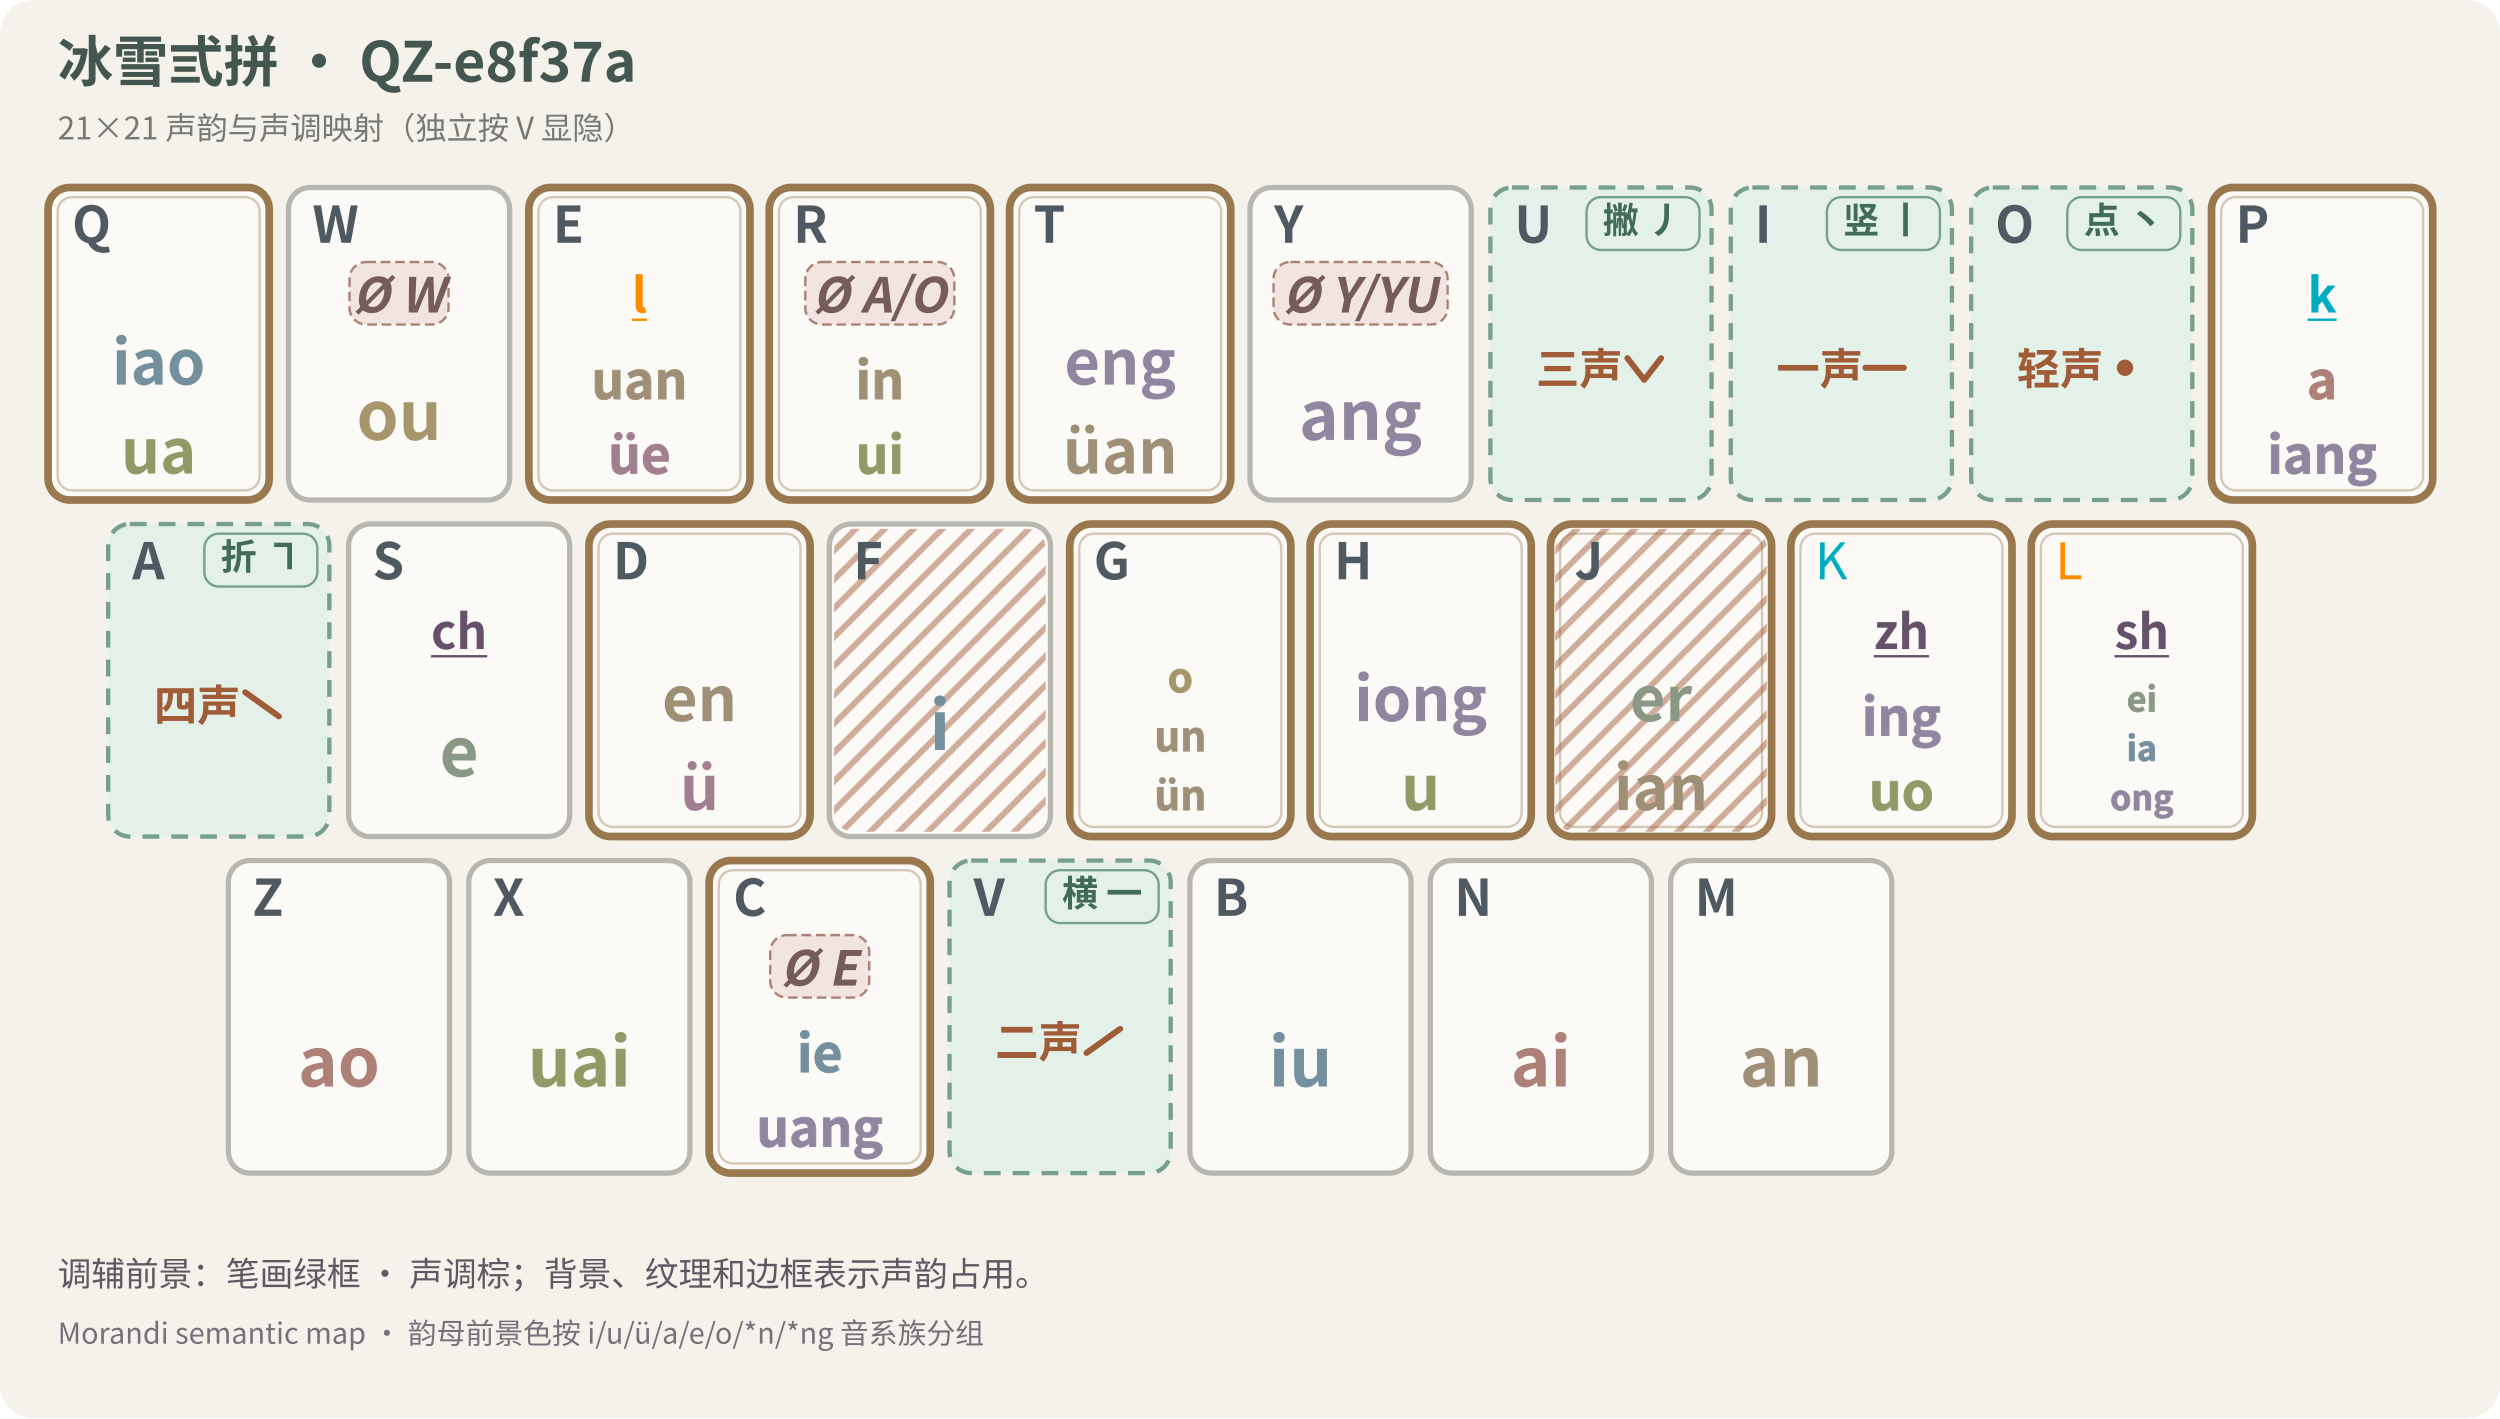
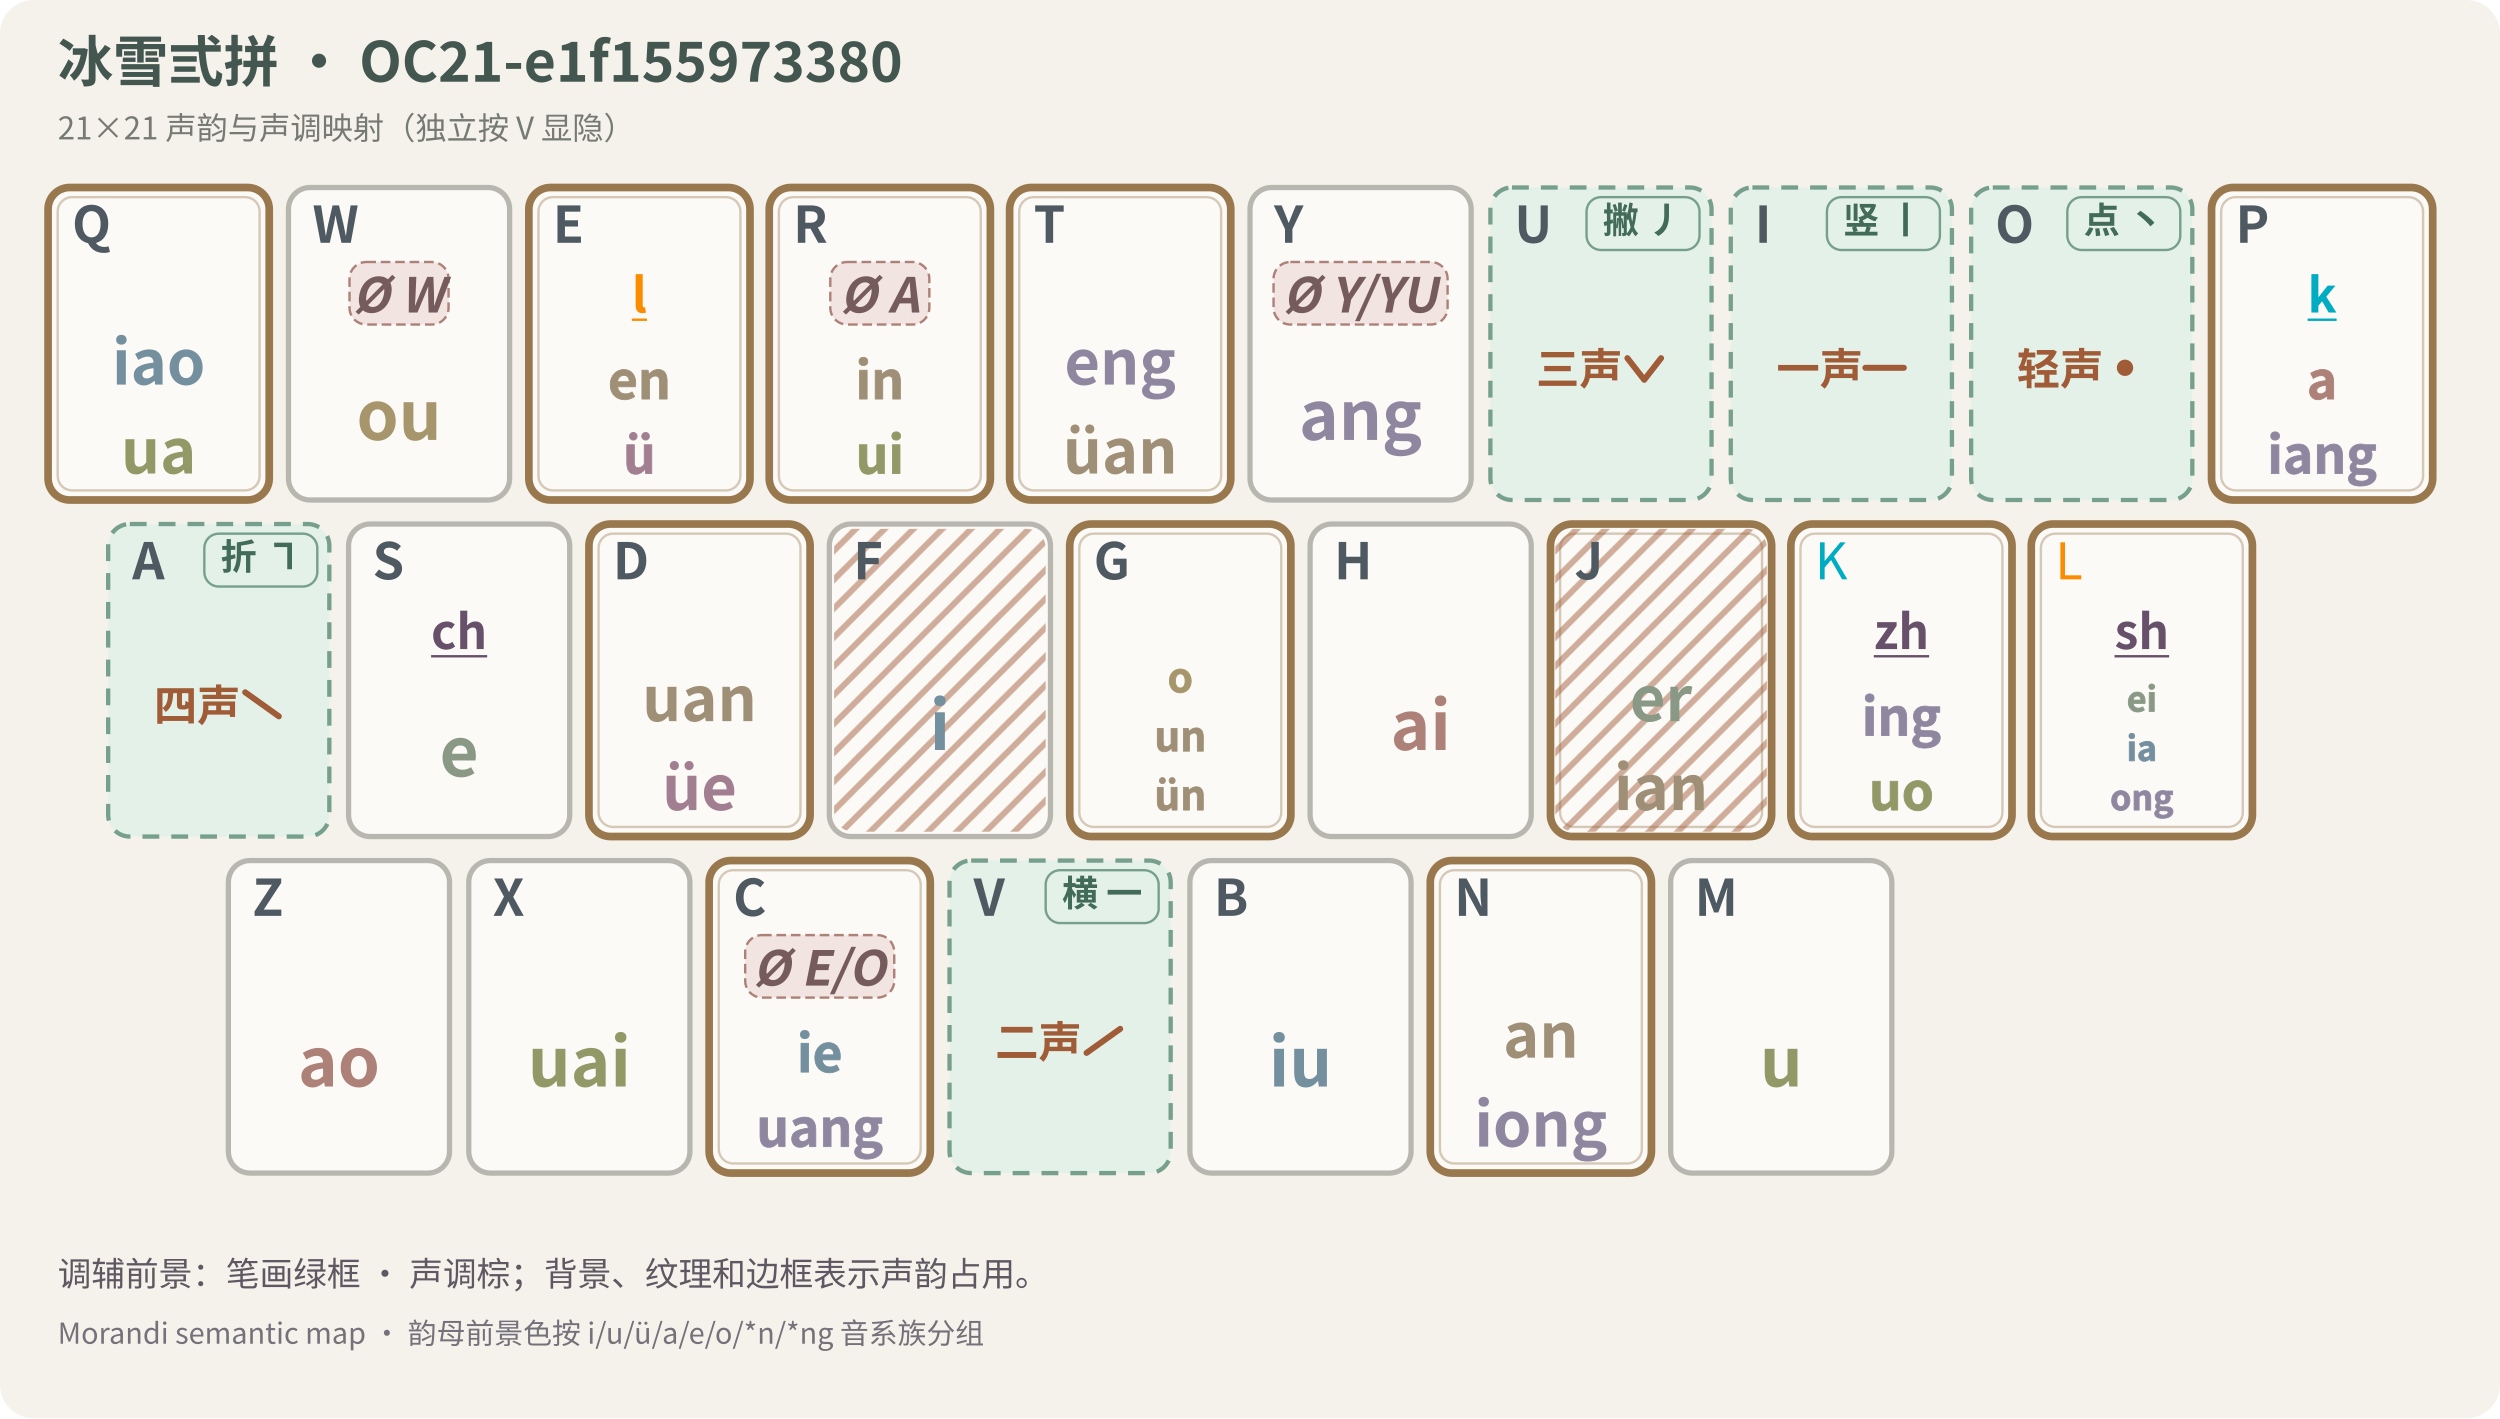
<svg xmlns="http://www.w3.org/2000/svg" class="keysvg nf4-keysvg" viewBox="0 0 1040 590" role="img" aria-labelledby="title desc">
  <defs>
    <pattern id="nf4-both" width="12" height="12" patternUnits="userSpaceOnUse">
      <rect width="12" height="12" fill="#fbfaf7" />
    </pattern>
    <pattern id="nf4-ionly" width="9" height="9" patternUnits="userSpaceOnUse">
      <rect width="9" height="9" fill="#e3eef4" />
      <path d="M2 0V9M7 0V9" stroke="#7399ad" stroke-opacity=".18" />
    </pattern>
    <pattern id="nf4-ronly" width="10" height="10" patternUnits="userSpaceOnUse">
      <rect width="10" height="10" fill="#f6ebd6" />
      <circle cx="3" cy="3" r="1.15" fill="#b39253" fill-opacity=".3" />
    </pattern>
    <pattern id="nf4-none" width="10" height="10" patternUnits="userSpaceOnUse">
      <rect width="10" height="10" fill="#eeece8" />
      <path d="M0 10L10 0" stroke="#aaa6a4" stroke-opacity=".14" />
    </pattern>
    <pattern id="nf4-multi" width="9" height="9" patternUnits="userSpaceOnUse">
      <rect width="9" height="9" fill="#f8efe2" />
      <path d="M-2 2L2-2M0 9L9 0M7 11L11 7" stroke="#9a784e" stroke-width="1.6" stroke-opacity=".27" />
    </pattern>
    <pattern id="nf4-anchor" width="12" height="12" patternUnits="userSpaceOnUse">
      <path d="M-3 3L3-3M0 12L12 0M9 15L15 9" stroke="#a05b37" stroke-width="2.5" stroke-opacity=".48" />
    </pattern>
  </defs>
  <rect width="1040" height="590" rx="14" fill="#f5f2ec" />
-   <text x="24" y="34" font-family="Microsoft YaHei UI, Noto Sans CJK SC, sans-serif" font-size="23" fill="#445650" text-anchor="start" font-weight="760">冰雪弎拼 · QZ-e8f37a</text>
+   <text x="24" y="34" font-family="Microsoft YaHei UI, Noto Sans CJK SC, sans-serif" font-size="23" fill="#445650" text-anchor="start" font-weight="760">冰雪弎拼 · OC21-e1f155973380</text>
  <text x="24" y="58" font-family="Microsoft YaHei UI, Noto Sans CJK SC, sans-serif" font-size="13" fill="#767a73" text-anchor="start" font-weight="500">21×21 声韵与声调映射（独立按 V 显隐）</text>
  <g data-key="Q" data-role="sound" data-multi="true">
    <clipPath id="snow_sanpin-clip-0-0">
      <rect x="23" y="81" width="86" height="124" rx="7" />
    </clipPath>
    <rect x="20" y="78" width="92" height="130" rx="9" fill="#fbfaf7" stroke="#9a784e" stroke-width="3.2" />
    <rect x="24" y="82" width="84" height="122" rx="6" fill="none" stroke="#9a784e" stroke-opacity=".38" />
    <g clip-path="url(#snow_sanpin-clip-0-0)">
      <text x="30" y="101" font-family="Microsoft YaHei UI, Noto Sans CJK SC, sans-serif" font-size="21" fill="#4f5962" text-anchor="start" font-weight="800" data-key-label="true">Q</text>
      <text x="66" y="160" font-family="Microsoft YaHei UI, Noto Sans CJK SC, sans-serif" font-size="25.53" fill="#748f9e" text-anchor="middle" font-weight="600" data-final="iao">iao</text>
      <text x="66" y="197" font-family="Microsoft YaHei UI, Noto Sans CJK SC, sans-serif" font-size="25.53" fill="#929967" text-anchor="middle" font-weight="600" data-final="ua">ua</text>
    </g>
  </g>
  <g data-key="W" data-role="sound">
    <clipPath id="snow_sanpin-clip-0-1">
      <rect x="123" y="81" width="86" height="124" rx="7" />
    </clipPath>
    <rect x="120" y="78" width="92" height="130" rx="9" fill="#fbfaf7" stroke="#b8b7af" stroke-width="2.2" />
    <g clip-path="url(#snow_sanpin-clip-0-1)">
      <text x="130" y="101" font-family="Microsoft YaHei UI, Noto Sans CJK SC, sans-serif" font-size="21" fill="#4f5962" text-anchor="start" font-weight="800" data-key-label="true">W</text>
      <rect x="145.4" y="109" width="41.2" height="26" rx="7" fill="#f1e4e1" stroke="#ad8178" stroke-dasharray="4 2" />
      <text x="166" y="130" text-anchor="middle" font-family="Microsoft YaHei UI, Noto Sans CJK SC, sans-serif" font-size="20" font-weight="700" font-style="italic" fill="#765b5c">Ø W</text>
      <text x="166" y="183" font-family="Microsoft YaHei UI, Noto Sans CJK SC, sans-serif" font-size="28" fill="#a7966c" text-anchor="middle" font-weight="600" data-final="ou">ou</text>
    </g>
  </g>
  <g data-key="E" data-role="sound" data-multi="true">
    <clipPath id="snow_sanpin-clip-0-2">
      <rect x="223" y="81" width="86" height="124" rx="7" />
    </clipPath>
    <rect x="220" y="78" width="92" height="130" rx="9" fill="#fbfaf7" stroke="#9a784e" stroke-width="3.2" />
    <rect x="224" y="82" width="84" height="122" rx="6" fill="none" stroke="#9a784e" stroke-opacity=".38" />
    <g clip-path="url(#snow_sanpin-clip-0-2)">
      <text x="230" y="101" font-family="Microsoft YaHei UI, Noto Sans CJK SC, sans-serif" font-size="21" fill="#4f5962" text-anchor="start" font-weight="800" data-key-label="true">E</text>
      <text x="266" y="130" text-anchor="middle" font-family="Microsoft YaHei UI, Noto Sans CJK SC, sans-serif" font-size="20" font-weight="700" text-decoration="underline" fill="#fb8c00">l</text>
-       <text x="266" y="166" font-family="Microsoft YaHei UI, Noto Sans CJK SC, sans-serif" font-size="21.39" fill="#9f8f76" text-anchor="middle" font-weight="800" data-final="uan" paint-order="stroke" stroke="#9f8f76" stroke-width="0.35" stroke-linejoin="round">uan</text>
-       <text x="266" y="197" font-family="Microsoft YaHei UI, Noto Sans CJK SC, sans-serif" font-size="21.39" fill="#a17f91" text-anchor="middle" font-weight="800" data-final="ve" paint-order="stroke" stroke="#a17f91" stroke-width="0.35" stroke-linejoin="round">üe</text>
+       <text x="266" y="166" font-family="Microsoft YaHei UI, Noto Sans CJK SC, sans-serif" font-size="21.39" fill="#9f8f76" text-anchor="middle" font-weight="800" data-final="en" paint-order="stroke" stroke="#9f8f76" stroke-width="0.35" stroke-linejoin="round">en</text>
+       <text x="266" y="197" font-family="Microsoft YaHei UI, Noto Sans CJK SC, sans-serif" font-size="21.39" fill="#a17f91" text-anchor="middle" font-weight="800" data-final="v" paint-order="stroke" stroke="#a17f91" stroke-width="0.35" stroke-linejoin="round">ü</text>
    </g>
  </g>
  <g data-key="R" data-role="sound" data-multi="true">
    <clipPath id="snow_sanpin-clip-0-3">
      <rect x="323" y="81" width="86" height="124" rx="7" />
    </clipPath>
    <rect x="320" y="78" width="92" height="130" rx="9" fill="#fbfaf7" stroke="#9a784e" stroke-width="3.2" />
    <rect x="324" y="82" width="84" height="122" rx="6" fill="none" stroke="#9a784e" stroke-opacity=".38" />
    <g clip-path="url(#snow_sanpin-clip-0-3)">
      <text x="330" y="101" font-family="Microsoft YaHei UI, Noto Sans CJK SC, sans-serif" font-size="21" fill="#4f5962" text-anchor="start" font-weight="800" data-key-label="true">R</text>
-       <rect x="335" y="109" width="62" height="26" rx="7" fill="#f1e4e1" stroke="#ad8178" stroke-dasharray="4 2" />
-       <text x="366" y="130" text-anchor="middle" font-family="Microsoft YaHei UI, Noto Sans CJK SC, sans-serif" font-size="20" font-weight="700" font-style="italic" fill="#765b5c">Ø A/O</text>
+       <rect x="345.4" y="109" width="41.2" height="26" rx="7" fill="#f1e4e1" stroke="#ad8178" stroke-dasharray="4 2" />
+       <text x="366" y="130" text-anchor="middle" font-family="Microsoft YaHei UI, Noto Sans CJK SC, sans-serif" font-size="20" font-weight="700" font-style="italic" fill="#765b5c">Ø A</text>
      <text x="366" y="166" font-family="Microsoft YaHei UI, Noto Sans CJK SC, sans-serif" font-size="21.39" fill="#9f8f76" text-anchor="middle" font-weight="800" data-final="in" paint-order="stroke" stroke="#9f8f76" stroke-width="0.35" stroke-linejoin="round">in</text>
      <text x="366" y="197" font-family="Microsoft YaHei UI, Noto Sans CJK SC, sans-serif" font-size="21.39" fill="#929967" text-anchor="middle" font-weight="800" data-final="ui" paint-order="stroke" stroke="#929967" stroke-width="0.35" stroke-linejoin="round">ui</text>
    </g>
  </g>
  <g data-key="T" data-role="sound" data-multi="true">
    <clipPath id="snow_sanpin-clip-0-4">
      <rect x="423" y="81" width="86" height="124" rx="7" />
    </clipPath>
    <rect x="420" y="78" width="92" height="130" rx="9" fill="#fbfaf7" stroke="#9a784e" stroke-width="3.2" />
    <rect x="424" y="82" width="84" height="122" rx="6" fill="none" stroke="#9a784e" stroke-opacity=".38" />
    <g clip-path="url(#snow_sanpin-clip-0-4)">
      <text x="430" y="101" font-family="Microsoft YaHei UI, Noto Sans CJK SC, sans-serif" font-size="21" fill="#4f5962" text-anchor="start" font-weight="800" data-key-label="true">T</text>
      <text x="466" y="160" font-family="Microsoft YaHei UI, Noto Sans CJK SC, sans-serif" font-size="25.53" fill="#8f879f" text-anchor="middle" font-weight="600" data-final="eng">eng</text>
      <text x="466" y="197" font-family="Microsoft YaHei UI, Noto Sans CJK SC, sans-serif" font-size="25.53" fill="#9f8f76" text-anchor="middle" font-weight="600" data-final="van">üan</text>
    </g>
  </g>
  <g data-key="Y" data-role="sound">
    <clipPath id="snow_sanpin-clip-0-5">
      <rect x="523" y="81" width="86" height="124" rx="7" />
    </clipPath>
    <rect x="520" y="78" width="92" height="130" rx="9" fill="#fbfaf7" stroke="#b8b7af" stroke-width="2.2" />
    <g clip-path="url(#snow_sanpin-clip-0-5)">
      <text x="530" y="101" font-family="Microsoft YaHei UI, Noto Sans CJK SC, sans-serif" font-size="21" fill="#4f5962" text-anchor="start" font-weight="800" data-key-label="true">Y</text>
      <rect x="529.8" y="109" width="72.4" height="26" rx="7" fill="#f1e4e1" stroke="#ad8178" stroke-dasharray="4 2" />
      <text x="566" y="130" text-anchor="middle" font-family="Microsoft YaHei UI, Noto Sans CJK SC, sans-serif" font-size="20" font-weight="700" font-style="italic" fill="#765b5c">Ø Y/YU</text>
      <text x="566" y="183" font-family="Microsoft YaHei UI, Noto Sans CJK SC, sans-serif" font-size="28" fill="#8f879f" text-anchor="middle" font-weight="600" data-final="ang">ang</text>
    </g>
  </g>
  <g data-key="U" data-role="auxiliary-only">
    <clipPath id="snow_sanpin-clip-0-6">
      <rect x="623" y="81" width="86" height="124" rx="7" />
    </clipPath>
    <rect x="620" y="78" width="92" height="130" rx="9" fill="#e4f1e9" stroke="#77a08c" stroke-width="1.8" stroke-dasharray="7 5" />
    <g clip-path="url(#snow_sanpin-clip-0-6)">
      <text x="630" y="101" font-family="Microsoft YaHei UI, Noto Sans CJK SC, sans-serif" font-size="21" fill="#4f5962" text-anchor="start" font-weight="800" data-key-label="true">U</text>
      <g data-aux-badge="stroke">
        <rect x="660" y="82" width="47" height="22" rx="6" fill="#e4f1e9" stroke="#77a08c" />
        <text x="683.5" y="97" font-family="Microsoft YaHei UI, Noto Sans CJK SC, sans-serif" font-size="15" fill="#426b59" text-anchor="middle" font-weight="750" data-aux-kind="stroke">撇 丿</text>
      </g>
      <text x="657" y="160" font-family="LXGW WenKai GB, LXGW WenKai, Kaiti SC, STKaiti, KaiTi, AR PL KaitiM GB, serif" font-size="18" fill="#a05b37" text-anchor="middle" font-weight="800" data-aux-kind="tone">三声</text>
      <g transform="translate(684 153)" data-aux-mark="tone" data-tone-mark="ˇ" data-mark-x="684" data-mark-y="153" data-mark-size="18" fill="none" stroke="#a05b37" stroke-width="2.5" stroke-linecap="round" stroke-linejoin="round">
        <path d="M-7-4L0 5L7-4" />
      </g>
    </g>
  </g>
  <g data-key="I" data-role="auxiliary-only">
    <clipPath id="snow_sanpin-clip-0-7">
      <rect x="723" y="81" width="86" height="124" rx="7" />
    </clipPath>
    <rect x="720" y="78" width="92" height="130" rx="9" fill="#e4f1e9" stroke="#77a08c" stroke-width="1.8" stroke-dasharray="7 5" />
    <g clip-path="url(#snow_sanpin-clip-0-7)">
      <text x="730" y="101" font-family="Microsoft YaHei UI, Noto Sans CJK SC, sans-serif" font-size="21" fill="#4f5962" text-anchor="start" font-weight="800" data-key-label="true">I</text>
      <g data-aux-badge="stroke">
        <rect x="760" y="82" width="47" height="22" rx="6" fill="#e4f1e9" stroke="#77a08c" />
        <text x="783.5" y="97" font-family="Microsoft YaHei UI, Noto Sans CJK SC, sans-serif" font-size="15" fill="#426b59" text-anchor="middle" font-weight="750" data-aux-kind="stroke">竖 丨</text>
      </g>
      <text x="757" y="160" font-family="LXGW WenKai GB, LXGW WenKai, Kaiti SC, STKaiti, KaiTi, AR PL KaitiM GB, serif" font-size="18" fill="#a05b37" text-anchor="middle" font-weight="800" data-aux-kind="tone">一声</text>
      <g transform="translate(784 153)" data-aux-mark="tone" data-tone-mark="ˉ" data-mark-x="784" data-mark-y="153" data-mark-size="18" fill="none" stroke="#a05b37" stroke-width="2.5" stroke-linecap="round" stroke-linejoin="round">
        <path d="M-8 0H8" />
      </g>
    </g>
  </g>
  <g data-key="O" data-role="auxiliary-only">
    <clipPath id="snow_sanpin-clip-0-8">
      <rect x="823" y="81" width="86" height="124" rx="7" />
    </clipPath>
    <rect x="820" y="78" width="92" height="130" rx="9" fill="#e4f1e9" stroke="#77a08c" stroke-width="1.8" stroke-dasharray="7 5" />
    <g clip-path="url(#snow_sanpin-clip-0-8)">
      <text x="830" y="101" font-family="Microsoft YaHei UI, Noto Sans CJK SC, sans-serif" font-size="21" fill="#4f5962" text-anchor="start" font-weight="800" data-key-label="true">O</text>
      <g data-aux-badge="stroke">
        <rect x="860" y="82" width="47" height="22" rx="6" fill="#e4f1e9" stroke="#77a08c" />
        <text x="883.5" y="97" font-family="Microsoft YaHei UI, Noto Sans CJK SC, sans-serif" font-size="15" fill="#426b59" text-anchor="middle" font-weight="750" data-aux-kind="stroke">点 丶</text>
      </g>
      <text x="857" y="160" font-family="LXGW WenKai GB, LXGW WenKai, Kaiti SC, STKaiti, KaiTi, AR PL KaitiM GB, serif" font-size="18" fill="#a05b37" text-anchor="middle" font-weight="800" data-aux-kind="tone">轻声</text>
      <g transform="translate(884 153)" data-aux-mark="tone" data-tone-mark="·" data-mark-x="884" data-mark-y="153" data-mark-size="18" fill="none" stroke="#a05b37" stroke-width="2.5" stroke-linecap="round" stroke-linejoin="round">
        <circle cx="0" cy="0" r="3.4" fill="#a05b37" stroke="none" />
      </g>
    </g>
  </g>
  <g data-key="P" data-role="sound" data-multi="true">
    <clipPath id="snow_sanpin-clip-0-9">
      <rect x="923" y="81" width="86" height="124" rx="7" />
    </clipPath>
    <rect x="920" y="78" width="92" height="130" rx="9" fill="#fbfaf7" stroke="#9a784e" stroke-width="3.2" />
    <rect x="924" y="82" width="84" height="122" rx="6" fill="none" stroke="#9a784e" stroke-opacity=".38" />
    <g clip-path="url(#snow_sanpin-clip-0-9)">
      <text x="930" y="101" font-family="Microsoft YaHei UI, Noto Sans CJK SC, sans-serif" font-size="21" fill="#4f5962" text-anchor="start" font-weight="800" data-key-label="true">P</text>
      <text x="966" y="130" text-anchor="middle" font-family="Microsoft YaHei UI, Noto Sans CJK SC, sans-serif" font-size="20" font-weight="700" text-decoration="underline" fill="#00acc1">k</text>
      <text x="966" y="166" font-family="Microsoft YaHei UI, Noto Sans CJK SC, sans-serif" font-size="21.39" fill="#ad8178" text-anchor="middle" font-weight="800" data-final="a" paint-order="stroke" stroke="#ad8178" stroke-width="0.35" stroke-linejoin="round">a</text>
      <text x="966" y="197" font-family="Microsoft YaHei UI, Noto Sans CJK SC, sans-serif" font-size="21.39" fill="#8f879f" text-anchor="middle" font-weight="800" data-final="iang" paint-order="stroke" stroke="#8f879f" stroke-width="0.35" stroke-linejoin="round">iang</text>
    </g>
  </g>
  <g data-key="A" data-role="auxiliary-only">
    <clipPath id="snow_sanpin-clip-1-0">
      <rect x="48" y="221" width="86" height="124" rx="7" />
    </clipPath>
    <rect x="45" y="218" width="92" height="130" rx="9" fill="#e4f1e9" stroke="#77a08c" stroke-width="1.8" stroke-dasharray="7 5" />
    <g clip-path="url(#snow_sanpin-clip-1-0)">
      <text x="55" y="241" font-family="Microsoft YaHei UI, Noto Sans CJK SC, sans-serif" font-size="21" fill="#4f5962" text-anchor="start" font-weight="800" data-key-label="true">A</text>
      <g data-aux-badge="stroke">
        <rect x="85" y="222" width="47" height="22" rx="6" fill="#e4f1e9" stroke="#77a08c" />
        <text x="108.5" y="237" font-family="Microsoft YaHei UI, Noto Sans CJK SC, sans-serif" font-size="15" fill="#426b59" text-anchor="middle" font-weight="750" data-aux-kind="stroke">折 ㇕</text>
      </g>
      <text x="82" y="300" font-family="LXGW WenKai GB, LXGW WenKai, Kaiti SC, STKaiti, KaiTi, AR PL KaitiM GB, serif" font-size="18" fill="#a05b37" text-anchor="middle" font-weight="800" data-aux-kind="tone">四声</text>
      <g transform="translate(109 293)" data-aux-mark="tone" data-tone-mark="ˋ" data-mark-x="109" data-mark-y="293" data-mark-size="18" fill="none" stroke="#a05b37" stroke-width="2.5" stroke-linecap="round" stroke-linejoin="round">
        <path d="M-7-5L7 5" />
      </g>
    </g>
  </g>
  <g data-key="S" data-role="sound">
    <clipPath id="snow_sanpin-clip-1-1">
      <rect x="148" y="221" width="86" height="124" rx="7" />
    </clipPath>
    <rect x="145" y="218" width="92" height="130" rx="9" fill="#fbfaf7" stroke="#b8b7af" stroke-width="2.2" />
    <g clip-path="url(#snow_sanpin-clip-1-1)">
      <text x="155" y="241" font-family="Microsoft YaHei UI, Noto Sans CJK SC, sans-serif" font-size="21" fill="#4f5962" text-anchor="start" font-weight="800" data-key-label="true">S</text>
      <text x="191" y="270" text-anchor="middle" font-family="Microsoft YaHei UI, Noto Sans CJK SC, sans-serif" font-size="20" font-weight="700" text-decoration="underline" fill="#66506a">ch</text>
      <text x="191" y="323" font-family="Microsoft YaHei UI, Noto Sans CJK SC, sans-serif" font-size="28" fill="#899985" text-anchor="middle" font-weight="600" data-final="e">e</text>
    </g>
  </g>
  <g data-key="D" data-role="sound" data-multi="true">
    <clipPath id="snow_sanpin-clip-1-2">
      <rect x="248" y="221" width="86" height="124" rx="7" />
    </clipPath>
    <rect x="245" y="218" width="92" height="130" rx="9" fill="#fbfaf7" stroke="#9a784e" stroke-width="3.2" />
    <rect x="249" y="222" width="84" height="122" rx="6" fill="none" stroke="#9a784e" stroke-opacity=".38" />
    <g clip-path="url(#snow_sanpin-clip-1-2)">
      <text x="255" y="241" font-family="Microsoft YaHei UI, Noto Sans CJK SC, sans-serif" font-size="21" fill="#4f5962" text-anchor="start" font-weight="800" data-key-label="true">D</text>
-       <text x="291" y="300" font-family="Microsoft YaHei UI, Noto Sans CJK SC, sans-serif" font-size="25.53" fill="#9f8f76" text-anchor="middle" font-weight="600" data-final="en">en</text>
-       <text x="291" y="337" font-family="Microsoft YaHei UI, Noto Sans CJK SC, sans-serif" font-size="25.53" fill="#a17f91" text-anchor="middle" font-weight="600" data-final="v">ü</text>
+       <text x="291" y="300" font-family="Microsoft YaHei UI, Noto Sans CJK SC, sans-serif" font-size="25.53" fill="#9f8f76" text-anchor="middle" font-weight="600" data-final="uan">uan</text>
+       <text x="291" y="337" font-family="Microsoft YaHei UI, Noto Sans CJK SC, sans-serif" font-size="25.53" fill="#a17f91" text-anchor="middle" font-weight="600" data-final="ve">üe</text>
    </g>
  </g>
  <g data-key="F" data-role="sound">
    <clipPath id="snow_sanpin-clip-1-3">
      <rect x="348" y="221" width="86" height="124" rx="7" />
    </clipPath>
    <rect x="345" y="218" width="92" height="130" rx="9" fill="#fbfaf7" stroke="#b8b7af" stroke-width="2.2" />
    <rect x="347" y="220" width="88" height="126" rx="8" fill="url(#nf4-anchor)" pointer-events="none" />
    <g clip-path="url(#snow_sanpin-clip-1-3)">
      <text x="355" y="241" font-family="Microsoft YaHei UI, Noto Sans CJK SC, sans-serif" font-size="21" fill="#4f5962" text-anchor="start" font-weight="800" data-key-label="true">F</text>
      <text x="391" y="312" font-family="Microsoft YaHei UI, Noto Sans CJK SC, sans-serif" font-size="28" fill="#748f9e" text-anchor="middle" font-weight="600" data-final="i">i</text>
    </g>
  </g>
  <g data-key="G" data-role="sound" data-multi="true">
    <clipPath id="snow_sanpin-clip-1-4">
      <rect x="448" y="221" width="86" height="124" rx="7" />
    </clipPath>
    <rect x="445" y="218" width="92" height="130" rx="9" fill="#fbfaf7" stroke="#9a784e" stroke-width="3.2" />
    <rect x="449" y="222" width="84" height="122" rx="6" fill="none" stroke="#9a784e" stroke-opacity=".38" />
    <g clip-path="url(#snow_sanpin-clip-1-4)">
      <text x="455" y="241" font-family="Microsoft YaHei UI, Noto Sans CJK SC, sans-serif" font-size="21" fill="#4f5962" text-anchor="start" font-weight="800" data-key-label="true">G</text>
      <text x="491" y="288" font-family="Microsoft YaHei UI, Noto Sans CJK SC, sans-serif" font-size="16.905" fill="#a7966c" text-anchor="middle" font-weight="800" data-final="o" paint-order="stroke" stroke="#a7966c" stroke-width="0.35" stroke-linejoin="round">o</text>
      <text x="491" y="312.5" font-family="Microsoft YaHei UI, Noto Sans CJK SC, sans-serif" font-size="16.905" fill="#9f8f76" text-anchor="middle" font-weight="800" data-final="un" paint-order="stroke" stroke="#9f8f76" stroke-width="0.35" stroke-linejoin="round">un</text>
      <text x="491" y="337" font-family="Microsoft YaHei UI, Noto Sans CJK SC, sans-serif" font-size="16.905" fill="#9f8f76" text-anchor="middle" font-weight="800" data-final="vn" paint-order="stroke" stroke="#9f8f76" stroke-width="0.35" stroke-linejoin="round">ün</text>
    </g>
  </g>
-   <g data-key="H" data-role="sound" data-multi="true">
+   <g data-key="H" data-role="sound">
    <clipPath id="snow_sanpin-clip-1-5">
      <rect x="548" y="221" width="86" height="124" rx="7" />
    </clipPath>
-     <rect x="545" y="218" width="92" height="130" rx="9" fill="#fbfaf7" stroke="#9a784e" stroke-width="3.2" />
-     <rect x="549" y="222" width="84" height="122" rx="6" fill="none" stroke="#9a784e" stroke-opacity=".38" />
+     <rect x="545" y="218" width="92" height="130" rx="9" fill="#fbfaf7" stroke="#b8b7af" stroke-width="2.2" />
    <g clip-path="url(#snow_sanpin-clip-1-5)">
      <text x="555" y="241" font-family="Microsoft YaHei UI, Noto Sans CJK SC, sans-serif" font-size="21" fill="#4f5962" text-anchor="start" font-weight="800" data-key-label="true">H</text>
-       <text x="591" y="300" font-family="Microsoft YaHei UI, Noto Sans CJK SC, sans-serif" font-size="25.53" fill="#8f879f" text-anchor="middle" font-weight="600" data-final="iong">iong</text>
-       <text x="591" y="337" font-family="Microsoft YaHei UI, Noto Sans CJK SC, sans-serif" font-size="25.53" fill="#929967" text-anchor="middle" font-weight="600" data-final="u">u</text>
+       <text x="591" y="312" font-family="Microsoft YaHei UI, Noto Sans CJK SC, sans-serif" font-size="28" fill="#ad8178" text-anchor="middle" font-weight="600" data-final="ai">ai</text>
    </g>
  </g>
  <g data-key="J" data-role="sound" data-multi="true">
    <clipPath id="snow_sanpin-clip-1-6">
      <rect x="648" y="221" width="86" height="124" rx="7" />
    </clipPath>
    <rect x="645" y="218" width="92" height="130" rx="9" fill="#fbfaf7" stroke="#9a784e" stroke-width="3.2" />
    <rect x="649" y="222" width="84" height="122" rx="6" fill="none" stroke="#9a784e" stroke-opacity=".38" />
    <rect x="647" y="220" width="88" height="126" rx="8" fill="url(#nf4-anchor)" pointer-events="none" />
    <g clip-path="url(#snow_sanpin-clip-1-6)">
      <text x="655" y="241" font-family="Microsoft YaHei UI, Noto Sans CJK SC, sans-serif" font-size="21" fill="#4f5962" text-anchor="start" font-weight="800" data-key-label="true">J</text>
      <text x="691" y="300" font-family="Microsoft YaHei UI, Noto Sans CJK SC, sans-serif" font-size="25.53" fill="#899985" text-anchor="middle" font-weight="600" data-final="er">er</text>
      <text x="691" y="337" font-family="Microsoft YaHei UI, Noto Sans CJK SC, sans-serif" font-size="25.53" fill="#9f8f76" text-anchor="middle" font-weight="600" data-final="ian">ian</text>
    </g>
  </g>
  <g data-key="K" data-role="sound" data-multi="true">
    <clipPath id="snow_sanpin-clip-1-7">
      <rect x="748" y="221" width="86" height="124" rx="7" />
    </clipPath>
    <rect x="745" y="218" width="92" height="130" rx="9" fill="#fbfaf7" stroke="#9a784e" stroke-width="3.2" />
    <rect x="749" y="222" width="84" height="122" rx="6" fill="none" stroke="#9a784e" stroke-opacity=".38" />
    <g clip-path="url(#snow_sanpin-clip-1-7)">
      <text x="755" y="241" font-family="Microsoft YaHei UI, Noto Sans CJK SC, sans-serif" font-size="21" fill="#00acc1" text-anchor="start" font-weight="500" data-key-label="true">K</text>
      <text x="791" y="270" text-anchor="middle" font-family="Microsoft YaHei UI, Noto Sans CJK SC, sans-serif" font-size="20" font-weight="700" text-decoration="underline" fill="#66506a">zh</text>
      <text x="791" y="306" font-family="Microsoft YaHei UI, Noto Sans CJK SC, sans-serif" font-size="21.39" fill="#8f879f" text-anchor="middle" font-weight="800" data-final="ing" paint-order="stroke" stroke="#8f879f" stroke-width="0.35" stroke-linejoin="round">ing</text>
      <text x="791" y="337" font-family="Microsoft YaHei UI, Noto Sans CJK SC, sans-serif" font-size="21.39" fill="#929967" text-anchor="middle" font-weight="800" data-final="uo" paint-order="stroke" stroke="#929967" stroke-width="0.35" stroke-linejoin="round">uo</text>
    </g>
  </g>
  <g data-key="L" data-role="sound" data-multi="true">
    <clipPath id="snow_sanpin-clip-1-8">
      <rect x="848" y="221" width="86" height="124" rx="7" />
    </clipPath>
    <rect x="845" y="218" width="92" height="130" rx="9" fill="#fbfaf7" stroke="#9a784e" stroke-width="3.2" />
    <rect x="849" y="222" width="84" height="122" rx="6" fill="none" stroke="#9a784e" stroke-opacity=".38" />
    <g clip-path="url(#snow_sanpin-clip-1-8)">
      <text x="855" y="241" font-family="Microsoft YaHei UI, Noto Sans CJK SC, sans-serif" font-size="21" fill="#fb8c00" text-anchor="start" font-weight="500" data-key-label="true">L</text>
      <text x="891" y="270" text-anchor="middle" font-family="Microsoft YaHei UI, Noto Sans CJK SC, sans-serif" font-size="20" font-weight="700" text-decoration="underline" fill="#66506a">sh</text>
      <text x="891" y="296" font-family="Microsoft YaHei UI, Noto Sans CJK SC, sans-serif" font-size="14.145" fill="#899985" text-anchor="middle" font-weight="800" data-final="ei" paint-order="stroke" stroke="#899985" stroke-width="0.35" stroke-linejoin="round">ei</text>
      <text x="891" y="316.5" font-family="Microsoft YaHei UI, Noto Sans CJK SC, sans-serif" font-size="14.145" fill="#748f9e" text-anchor="middle" font-weight="800" data-final="ia" paint-order="stroke" stroke="#748f9e" stroke-width="0.35" stroke-linejoin="round">ia</text>
      <text x="891" y="337" font-family="Microsoft YaHei UI, Noto Sans CJK SC, sans-serif" font-size="14.145" fill="#8f879f" text-anchor="middle" font-weight="800" data-final="ong" paint-order="stroke" stroke="#8f879f" stroke-width="0.35" stroke-linejoin="round">ong</text>
    </g>
  </g>
  <g data-key="Z" data-role="sound">
    <clipPath id="snow_sanpin-clip-2-0">
      <rect x="98" y="361" width="86" height="124" rx="7" />
    </clipPath>
    <rect x="95" y="358" width="92" height="130" rx="9" fill="#fbfaf7" stroke="#b8b7af" stroke-width="2.2" />
    <g clip-path="url(#snow_sanpin-clip-2-0)">
      <text x="105" y="381" font-family="Microsoft YaHei UI, Noto Sans CJK SC, sans-serif" font-size="21" fill="#4f5962" text-anchor="start" font-weight="800" data-key-label="true">Z</text>
      <text x="141" y="452" font-family="Microsoft YaHei UI, Noto Sans CJK SC, sans-serif" font-size="28" fill="#ad8178" text-anchor="middle" font-weight="600" data-final="ao">ao</text>
    </g>
  </g>
  <g data-key="X" data-role="sound">
    <clipPath id="snow_sanpin-clip-2-1">
      <rect x="198" y="361" width="86" height="124" rx="7" />
    </clipPath>
    <rect x="195" y="358" width="92" height="130" rx="9" fill="#fbfaf7" stroke="#b8b7af" stroke-width="2.2" />
    <g clip-path="url(#snow_sanpin-clip-2-1)">
      <text x="205" y="381" font-family="Microsoft YaHei UI, Noto Sans CJK SC, sans-serif" font-size="21" fill="#4f5962" text-anchor="start" font-weight="800" data-key-label="true">X</text>
      <text x="241" y="452" font-family="Microsoft YaHei UI, Noto Sans CJK SC, sans-serif" font-size="28" fill="#929967" text-anchor="middle" font-weight="600" data-final="uai">uai</text>
    </g>
  </g>
  <g data-key="C" data-role="sound" data-multi="true">
    <clipPath id="snow_sanpin-clip-2-2">
      <rect x="298" y="361" width="86" height="124" rx="7" />
    </clipPath>
    <rect x="295" y="358" width="92" height="130" rx="9" fill="#fbfaf7" stroke="#9a784e" stroke-width="3.2" />
    <rect x="299" y="362" width="84" height="122" rx="6" fill="none" stroke="#9a784e" stroke-opacity=".38" />
    <g clip-path="url(#snow_sanpin-clip-2-2)">
      <text x="305" y="381" font-family="Microsoft YaHei UI, Noto Sans CJK SC, sans-serif" font-size="21" fill="#4f5962" text-anchor="start" font-weight="800" data-key-label="true">C</text>
-       <rect x="320.4" y="389" width="41.2" height="26" rx="7" fill="#f1e4e1" stroke="#ad8178" stroke-dasharray="4 2" />
-       <text x="341" y="410" text-anchor="middle" font-family="Microsoft YaHei UI, Noto Sans CJK SC, sans-serif" font-size="20" font-weight="700" font-style="italic" fill="#765b5c">Ø E</text>
+       <rect x="310" y="389" width="62" height="26" rx="7" fill="#f1e4e1" stroke="#ad8178" stroke-dasharray="4 2" />
+       <text x="341" y="410" text-anchor="middle" font-family="Microsoft YaHei UI, Noto Sans CJK SC, sans-serif" font-size="20" font-weight="700" font-style="italic" fill="#765b5c">Ø E/O</text>
      <text x="341" y="446" font-family="Microsoft YaHei UI, Noto Sans CJK SC, sans-serif" font-size="21.39" fill="#748f9e" text-anchor="middle" font-weight="800" data-final="ie" paint-order="stroke" stroke="#748f9e" stroke-width="0.35" stroke-linejoin="round">ie</text>
      <text x="341" y="477" font-family="Microsoft YaHei UI, Noto Sans CJK SC, sans-serif" font-size="21.39" fill="#8f879f" text-anchor="middle" font-weight="800" data-final="uang" paint-order="stroke" stroke="#8f879f" stroke-width="0.35" stroke-linejoin="round">uang</text>
    </g>
  </g>
  <g data-key="V" data-role="auxiliary-only">
    <clipPath id="snow_sanpin-clip-2-3">
      <rect x="398" y="361" width="86" height="124" rx="7" />
    </clipPath>
    <rect x="395" y="358" width="92" height="130" rx="9" fill="#e4f1e9" stroke="#77a08c" stroke-width="1.8" stroke-dasharray="7 5" />
    <g clip-path="url(#snow_sanpin-clip-2-3)">
      <text x="405" y="381" font-family="Microsoft YaHei UI, Noto Sans CJK SC, sans-serif" font-size="21" fill="#4f5962" text-anchor="start" font-weight="800" data-key-label="true">V</text>
      <g data-aux-badge="stroke">
        <rect x="435" y="362" width="47" height="22" rx="6" fill="#e4f1e9" stroke="#77a08c" />
        <text x="458.5" y="377" font-family="Microsoft YaHei UI, Noto Sans CJK SC, sans-serif" font-size="15" fill="#426b59" text-anchor="middle" font-weight="750" data-aux-kind="stroke">横 一</text>
      </g>
      <text x="432" y="440" font-family="LXGW WenKai GB, LXGW WenKai, Kaiti SC, STKaiti, KaiTi, AR PL KaitiM GB, serif" font-size="18" fill="#a05b37" text-anchor="middle" font-weight="800" data-aux-kind="tone">二声</text>
      <g transform="translate(459 433)" data-aux-mark="tone" data-tone-mark="ˊ" data-mark-x="459" data-mark-y="433" data-mark-size="18" fill="none" stroke="#a05b37" stroke-width="2.5" stroke-linecap="round" stroke-linejoin="round">
        <path d="M-7 5L7-5" />
      </g>
    </g>
  </g>
  <g data-key="B" data-role="sound">
    <clipPath id="snow_sanpin-clip-2-4">
      <rect x="498" y="361" width="86" height="124" rx="7" />
    </clipPath>
    <rect x="495" y="358" width="92" height="130" rx="9" fill="#fbfaf7" stroke="#b8b7af" stroke-width="2.2" />
    <g clip-path="url(#snow_sanpin-clip-2-4)">
      <text x="505" y="381" font-family="Microsoft YaHei UI, Noto Sans CJK SC, sans-serif" font-size="21" fill="#4f5962" text-anchor="start" font-weight="800" data-key-label="true">B</text>
      <text x="541" y="452" font-family="Microsoft YaHei UI, Noto Sans CJK SC, sans-serif" font-size="28" fill="#748f9e" text-anchor="middle" font-weight="600" data-final="iu">iu</text>
    </g>
  </g>
-   <g data-key="N" data-role="sound">
+   <g data-key="N" data-role="sound" data-multi="true">
    <clipPath id="snow_sanpin-clip-2-5">
      <rect x="598" y="361" width="86" height="124" rx="7" />
    </clipPath>
-     <rect x="595" y="358" width="92" height="130" rx="9" fill="#fbfaf7" stroke="#b8b7af" stroke-width="2.2" />
+     <rect x="595" y="358" width="92" height="130" rx="9" fill="#fbfaf7" stroke="#9a784e" stroke-width="3.2" />
+     <rect x="599" y="362" width="84" height="122" rx="6" fill="none" stroke="#9a784e" stroke-opacity=".38" />
    <g clip-path="url(#snow_sanpin-clip-2-5)">
      <text x="605" y="381" font-family="Microsoft YaHei UI, Noto Sans CJK SC, sans-serif" font-size="21" fill="#4f5962" text-anchor="start" font-weight="800" data-key-label="true">N</text>
-       <text x="641" y="452" font-family="Microsoft YaHei UI, Noto Sans CJK SC, sans-serif" font-size="28" fill="#ad8178" text-anchor="middle" font-weight="600" data-final="ai">ai</text>
+       <text x="641" y="440" font-family="Microsoft YaHei UI, Noto Sans CJK SC, sans-serif" font-size="25.53" fill="#9f8f76" text-anchor="middle" font-weight="600" data-final="an">an</text>
+       <text x="641" y="477" font-family="Microsoft YaHei UI, Noto Sans CJK SC, sans-serif" font-size="25.53" fill="#8f879f" text-anchor="middle" font-weight="600" data-final="iong">iong</text>
    </g>
  </g>
  <g data-key="M" data-role="sound">
    <clipPath id="snow_sanpin-clip-2-6">
      <rect x="698" y="361" width="86" height="124" rx="7" />
    </clipPath>
    <rect x="695" y="358" width="92" height="130" rx="9" fill="#fbfaf7" stroke="#b8b7af" stroke-width="2.2" />
    <g clip-path="url(#snow_sanpin-clip-2-6)">
      <text x="705" y="381" font-family="Microsoft YaHei UI, Noto Sans CJK SC, sans-serif" font-size="21" fill="#4f5962" text-anchor="start" font-weight="800" data-key-label="true">M</text>
-       <text x="741" y="452" font-family="Microsoft YaHei UI, Noto Sans CJK SC, sans-serif" font-size="28" fill="#9f8f76" text-anchor="middle" font-weight="600" data-final="an">an</text>
+       <text x="741" y="452" font-family="Microsoft YaHei UI, Noto Sans CJK SC, sans-serif" font-size="28" fill="#929967" text-anchor="middle" font-weight="600" data-final="u">u</text>
    </g>
  </g>
  <text x="24" y="535" font-family="Microsoft YaHei UI, Noto Sans CJK SC, sans-serif" font-size="14" fill="#5f5862" text-anchor="start" font-weight="500">调辅前景：笔画绿框 · 声调棕；背景、纹理和边框表示声韵占用。</text>
  <text x="24" y="559" font-family="Microsoft YaHei UI, Noto Sans CJK SC, sans-serif" font-size="12" fill="#74717a" text-anchor="start" font-weight="500">Morandi semantic map · 韵母前景色按 i/u/ü/a/e/o/*n/*ng 音系族分组</text>
</svg>
